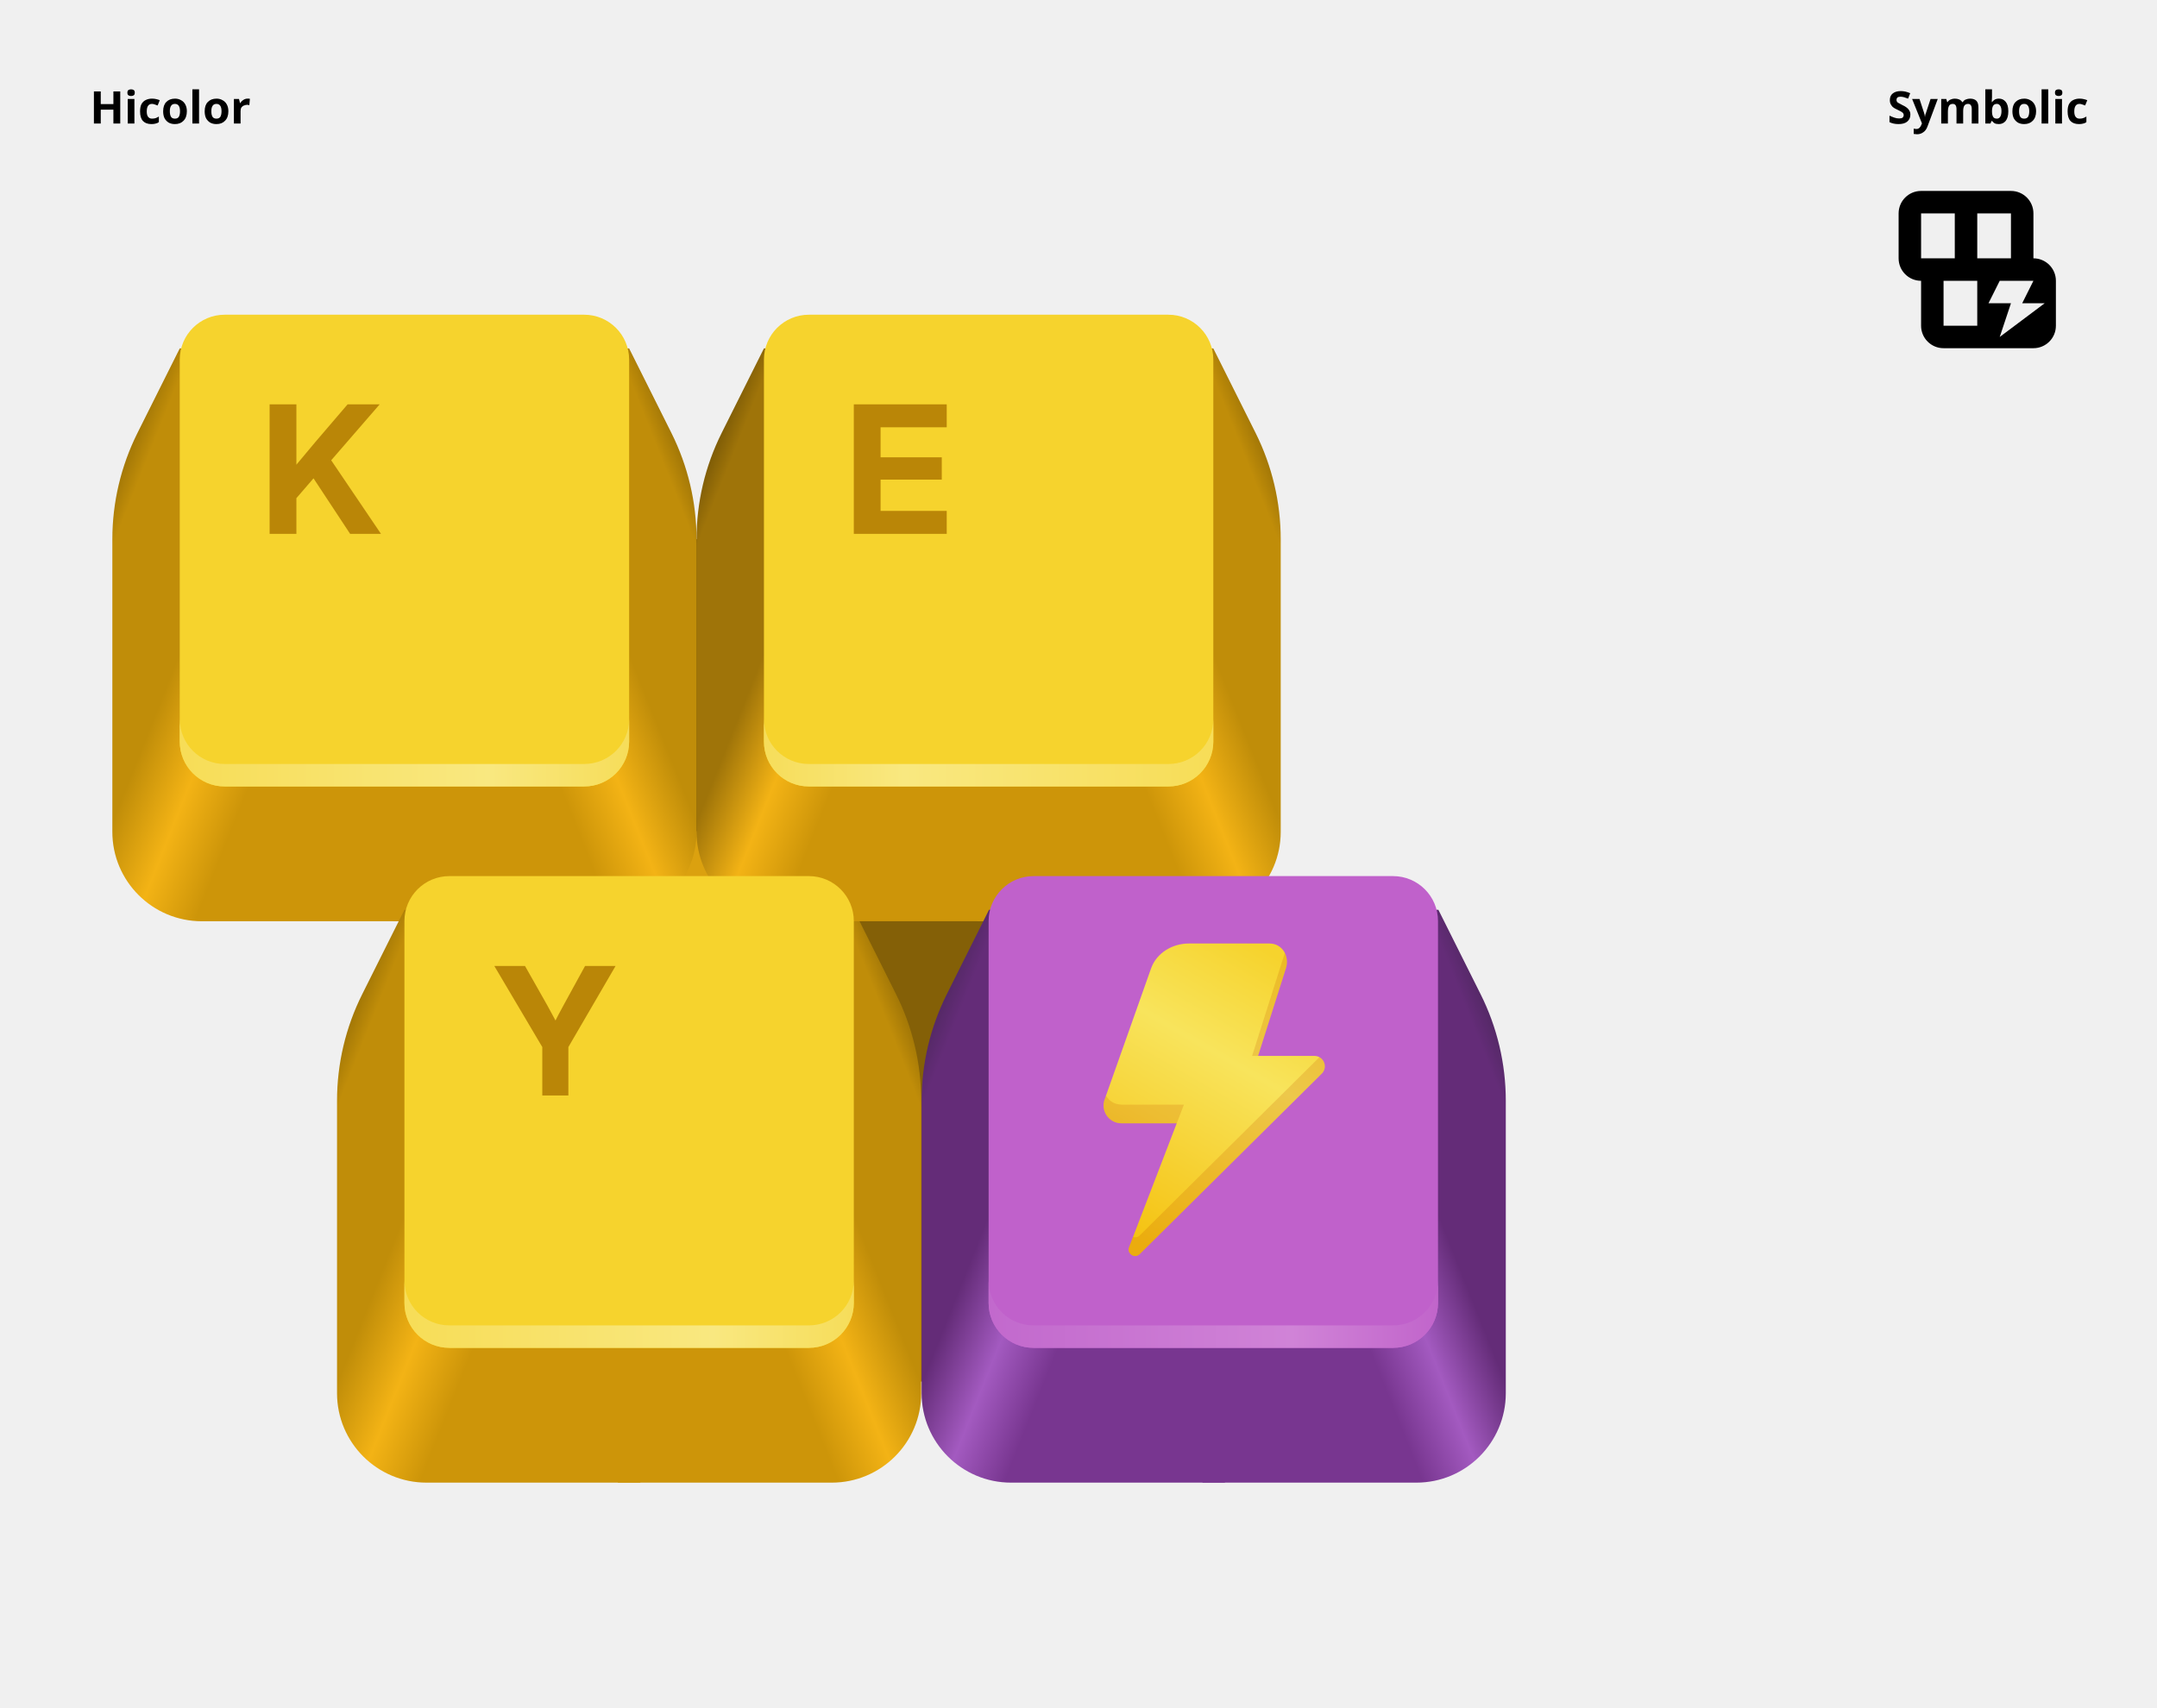
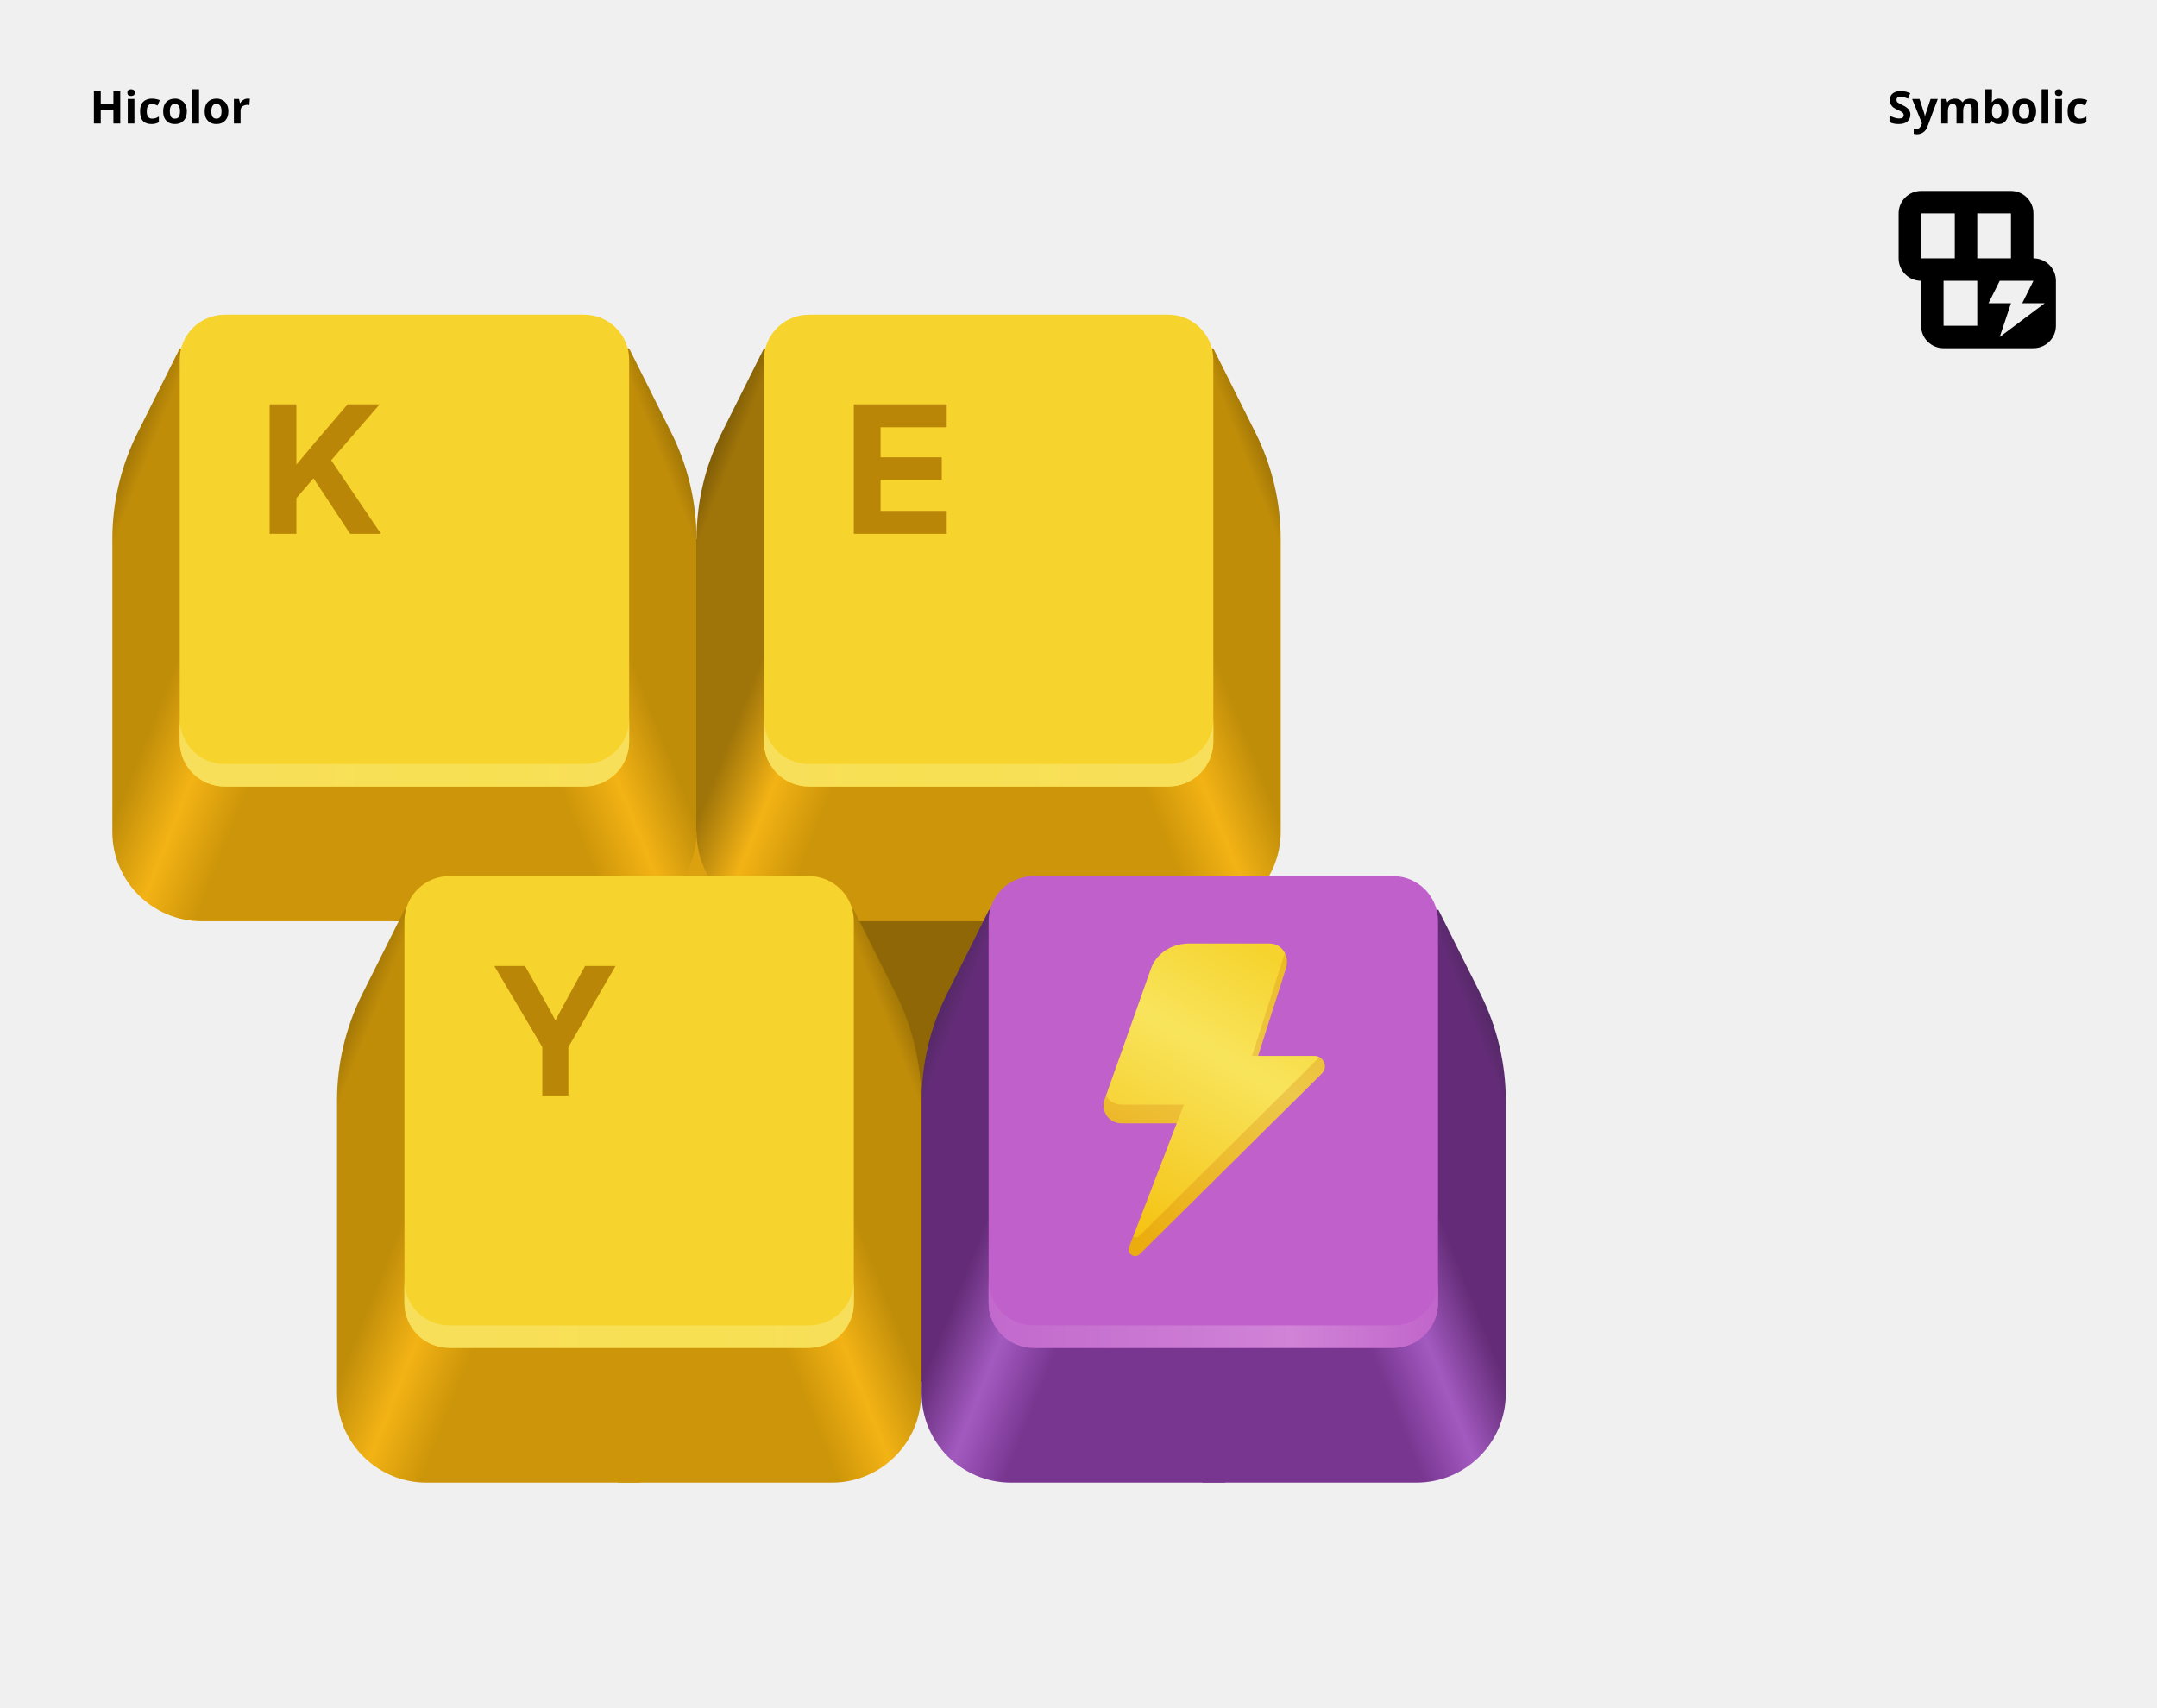
<svg xmlns="http://www.w3.org/2000/svg" xmlns:xlink="http://www.w3.org/1999/xlink" width="192" height="152" id="svg11300" version="1.0" style="display:inline;enable-background:new" viewBox="0 0 192 152" xml:space="preserve">
  <defs id="defs3">
-     <linearGradient id="linearGradient8">
-       <stop style="stop-color:#f7dd57;stop-opacity:1;" offset="0" id="stop6" />
-       <stop style="stop-color:#f9e880;stop-opacity:1;" offset="0.687" id="stop7" />
-       <stop style="stop-color:#f6dd5a;stop-opacity:1;" offset="1" id="stop8" />
+     <linearGradient id="linearGradient18">
+       <stop style="stop-color:#f8df5b;stop-opacity:1;" offset="0" id="stop10" />
+       <stop style="stop-color:#f8e053;stop-opacity:1;" offset="0.687" id="stop17" />
+       <stop style="stop-color:#f8df5b;stop-opacity:1;" offset="1" id="stop18" />
    </linearGradient>
    <linearGradient id="linearGradient134">
      <stop style="stop-color:#c269cd;stop-opacity:1;" offset="0" id="stop134" />
      <stop style="stop-color:#d083d7;stop-opacity:1;" offset="0.674" id="stop136" />
      <stop style="stop-color:#c165cb;stop-opacity:1;" offset="1" id="stop135" />
    </linearGradient>
    <linearGradient id="linearGradient71">
      <stop style="stop-color:#783690;stop-opacity:1" offset="0" id="stop66" />
      <stop style="stop-color:#783690;stop-opacity:1" offset="0.426" id="stop67" />
      <stop style="stop-color:#a35ac0;stop-opacity:1;" offset="0.563" id="stop68" />
      <stop style="stop-color:#642c78;stop-opacity:1" offset="0.705" id="stop69" />
      <stop style="stop-color:#642c78;stop-opacity:1" offset="0.955" id="stop70" />
      <stop style="stop-color:#562968;stop-opacity:1;" offset="1" id="stop71" />
    </linearGradient>
    <linearGradient id="linearGradient47">
      <stop style="stop-color:#cd9509;stop-opacity:1;" offset="0" id="stop42" />
      <stop style="stop-color:#cd9509;stop-opacity:1;" offset="0.426" id="stop43" />
      <stop style="stop-color:#f3b315;stop-opacity:1;" offset="0.563" id="stop44" />
      <stop style="stop-color:#9f7409;stop-opacity:1;" offset="0.705" id="stop45" />
      <stop style="stop-color:#9f7409;stop-opacity:1;" offset="0.955" id="stop46" />
      <stop style="stop-color:#815e07;stop-opacity:1;" offset="1" id="stop47" />
    </linearGradient>
    <linearGradient id="linearGradient16">
      <stop style="stop-color:#cd9509;stop-opacity:1;" offset="0" id="stop11" />
      <stop style="stop-color:#cd9509;stop-opacity:1;" offset="0.426" id="stop12" />
      <stop style="stop-color:#f3b315;stop-opacity:1;" offset="0.563" id="stop13" />
      <stop style="stop-color:#c08d09;stop-opacity:1;" offset="0.705" id="stop14" />
      <stop style="stop-color:#c08d09;stop-opacity:1;" offset="0.955" id="stop15" />
      <stop style="stop-color:#a57907;stop-opacity:1;" offset="1" id="stop16" />
    </linearGradient>
    <linearGradient y2="236" x2="96" y1="236" x1="32" gradientTransform="translate(604.8168,170.5864)" gradientUnits="userSpaceOnUse" id="linearGradient1099" xlink:href="#linearGradient1036" />
    <linearGradient id="linearGradient1036">
      <stop id="stop1032" offset="0" style="stop-color:#d5d3cf;stop-opacity:1;" />
      <stop id="stop1034" offset="1" style="stop-color:#f6f5f4;stop-opacity:1" />
    </linearGradient>
    <radialGradient r="32" fy="-76" fx="-244" cy="-76" cx="-244" gradientTransform="matrix(0.8833333,0,0,0.8833333,-460.3502,463.1197)" gradientUnits="userSpaceOnUse" id="radialGradient1103" xlink:href="#linearGradient1069" />
    <linearGradient id="linearGradient1069">
      <stop id="stop1065" offset="0" style="stop-color:#d5d3cf;stop-opacity:1" />
      <stop id="stop1067-1" offset="1" style="stop-color:#949390;stop-opacity:1" />
    </linearGradient>
    <linearGradient gradientUnits="userSpaceOnUse" y2="232" x2="64" y1="262.5" x1="64" id="linearGradient1027" xlink:href="#linearGradient1025" gradientTransform="translate(-470.5864,432.8168)" />
    <linearGradient id="linearGradient1025">
      <stop id="stop1021" offset="0" style="stop-color:#9a9996;stop-opacity:1" />
      <stop id="stop1023" offset="1" style="stop-color:#77767b;stop-opacity:1" />
    </linearGradient>
    <clipPath clipPathUnits="userSpaceOnUse" id="clipPath1609-7">
      <path id="path1611-5" d="m 252,116 28,-28 v -8 h -36 v 36 z" style="fill:#e74747;stroke:none;stroke-width:0.25px;stroke-linecap:butt;stroke-linejoin:miter;stroke-opacity:1" />
    </clipPath>
    <linearGradient id="linearGradient1697">
      <stop id="stop1685" offset="0" style="stop-color:#deddda;stop-opacity:1" />
      <stop style="stop-color:#eeeeec;stop-opacity:1" offset="0.045" id="stop1687" />
      <stop id="stop1689" offset="0.091" style="stop-color:#deddda;stop-opacity:1" />
      <stop style="stop-color:#deddda;stop-opacity:1" offset="0.909" id="stop1691" />
      <stop id="stop1693" offset="0.955" style="stop-color:#eeeeec;stop-opacity:1" />
      <stop id="stop1695" offset="1" style="stop-color:#c0bfbc;stop-opacity:1" />
    </linearGradient>
    <clipPath clipPathUnits="userSpaceOnUse" id="clipPath1289">
      <path style="display:inline;opacity:1;vector-effect:none;fill:none;fill-opacity:1;stroke:#000000;stroke-width:4;stroke-linecap:round;stroke-linejoin:round;stroke-miterlimit:4;stroke-dasharray:none;stroke-dashoffset:0;stroke-opacity:1;marker:none;marker-start:none;marker-mid:none;marker-end:none;paint-order:normal;enable-background:new" d="m 64,-148 h 64 l 64,-64 64,64 h 192 c 17.728,0 32,14.272 32,32 v 288 c 0,17.728 -14.272,32 -32,32 H 256 l -64,-64 -64,64 H 64 C 46.272,204 32,189.728 32,172 v -288 c 0,-17.728 14.409,-34.199 32,-32 z" id="path1291" />
    </clipPath>
    <linearGradient id="paint3_linear-2-6-5" x2="1" gradientUnits="userSpaceOnUse" gradientTransform="matrix(0,6,-12,0,-64,209.9969)">
      <stop stop-color="#C01C27" id="stop91-0-7-4" />
      <stop offset="1" stop-color="#E01B24" id="stop93-2-5-7" />
    </linearGradient>
    <clipPath clipPathUnits="userSpaceOnUse" id="clipPath1609">
      <path id="path1611" d="m 252,116 28,-28 v -8 h -36 v 36 z" style="fill:#e74747;stroke:none;stroke-width:0.25px;stroke-linecap:butt;stroke-linejoin:miter;stroke-opacity:1" />
    </clipPath>
    <linearGradient id="linearGradient138">
      <stop style="stop-color:#f6d32d;stop-opacity:1;" offset="0" id="stop138" />
      <stop style="stop-color:#f8e45c;stop-opacity:1" offset="0.36" id="stop140" />
      <stop style="stop-color:#f5c211;stop-opacity:1" offset="1" id="stop139" />
    </linearGradient>
    <linearGradient id="linearGradient128">
      <stop style="stop-color:#cd9509;stop-opacity:1;" offset="0" id="stop123" />
      <stop style="stop-color:#cd9509;stop-opacity:1;" offset="0.519" id="stop124" />
      <stop style="stop-color:#f3b315;stop-opacity:1;" offset="0.629" id="stop125" />
      <stop style="stop-color:#a07407;stop-opacity:1;" offset="0.764" id="stop126" />
      <stop style="stop-color:#a07407;stop-opacity:1;" offset="0.955" id="stop127" />
      <stop style="stop-color:#8d6606;stop-opacity:1;" offset="1" id="stop128" />
    </linearGradient>
    <linearGradient id="linearGradient122">
      <stop style="stop-color:#cd9509;stop-opacity:1;" offset="0" id="stop117" />
      <stop style="stop-color:#cd9509;stop-opacity:1;" offset="0.519" id="stop118" />
      <stop style="stop-color:#f3b315;stop-opacity:1;" offset="0.629" id="stop119" />
      <stop style="stop-color:#c08d09;stop-opacity:1;" offset="0.764" id="stop120" />
      <stop style="stop-color:#c08d09;stop-opacity:1;" offset="0.955" id="stop121" />
      <stop style="stop-color:#bc8908;stop-opacity:1;" offset="1" id="stop122" />
    </linearGradient>
    <linearGradient id="linearGradient116">
      <stop style="stop-color:#783690;stop-opacity:1;" offset="0" id="stop111" />
      <stop style="stop-color:#783690;stop-opacity:1;" offset="0.519" id="stop112" />
      <stop style="stop-color:#ac68c7;stop-opacity:1;" offset="0.629" id="stop113" />
      <stop style="stop-color:#642c78;stop-opacity:1;" offset="0.764" id="stop114" />
      <stop style="stop-color:#642c78;stop-opacity:1;" offset="0.955" id="stop115" />
      <stop style="stop-color:#5d286f;stop-opacity:1;" offset="1" id="stop116" />
    </linearGradient>
    <linearGradient id="linearGradient108">
      <stop style="stop-color:#cd9509;stop-opacity:1;" offset="0" id="stop103" />
      <stop style="stop-color:#cd9509;stop-opacity:1;" offset="0.519" id="stop104" />
      <stop style="stop-color:#f3b315;stop-opacity:1;" offset="0.629" id="stop105" />
      <stop style="stop-color:#b38208;stop-opacity:1;" offset="0.764" id="stop106" />
      <stop style="stop-color:#b38208;stop-opacity:1;" offset="0.955" id="stop107" />
      <stop style="stop-color:#ad7d07;stop-opacity:1;" offset="1" id="stop108" />
    </linearGradient>
    <radialGradient r="32" fy="-76" fx="-244" cy="-76" cx="-244" gradientTransform="matrix(0.8833333,0,0,0.8833333,-460.3502,463.1197)" gradientUnits="userSpaceOnUse" id="radialGradient1103-3" xlink:href="#linearGradient1069" />
    <clipPath clipPathUnits="userSpaceOnUse" id="clipPath1609-7-4">
      <path id="path1611-5-7" d="m 252,116 28,-28 v -8 h -36 v 36 z" style="fill:#e74747;stroke:none;stroke-width:0.25px;stroke-linecap:butt;stroke-linejoin:miter;stroke-opacity:1" />
    </clipPath>
    <clipPath clipPathUnits="userSpaceOnUse" id="clipPath1289-6">
      <path style="display:inline;opacity:1;vector-effect:none;fill:none;fill-opacity:1;stroke:#000000;stroke-width:4;stroke-linecap:round;stroke-linejoin:round;stroke-miterlimit:4;stroke-dasharray:none;stroke-dashoffset:0;stroke-opacity:1;marker:none;marker-start:none;marker-mid:none;marker-end:none;paint-order:normal;enable-background:new" d="m 64,-148 h 64 l 64,-64 64,64 h 192 c 17.728,0 32,14.272 32,32 v 288 c 0,17.728 -14.272,32 -32,32 H 256 l -64,-64 -64,64 H 64 C 46.272,204 32,189.728 32,172 v -288 c 0,-17.728 14.409,-34.199 32,-32 z" id="path1291-8" />
    </clipPath>
    <linearGradient id="paint3_linear-2-6-5-8" x2="1" gradientUnits="userSpaceOnUse" gradientTransform="matrix(0,6,-12,0,-64,209.9969)">
      <stop stop-color="#C01C27" id="stop91-0-7-4-4" />
      <stop offset="1" stop-color="#E01B24" id="stop93-2-5-7-3" />
    </linearGradient>
    <clipPath clipPathUnits="userSpaceOnUse" id="clipPath1609-1">
      <path id="path1611-4" d="m 252,116 28,-28 v -8 h -36 v 36 z" style="fill:#e74747;stroke:none;stroke-width:0.25px;stroke-linecap:butt;stroke-linejoin:miter;stroke-opacity:1" />
    </clipPath>
    <linearGradient xlink:href="#linearGradient108" id="linearGradient23" gradientUnits="userSpaceOnUse" gradientTransform="translate(256.3032,-14.55844)" x1="-394.484" y1="291.078" x2="-363.052" y2="277.582" />
    <linearGradient xlink:href="#linearGradient108" id="linearGradient24" gradientUnits="userSpaceOnUse" gradientTransform="matrix(-1,0,0,1,-530.6127,-14.55844)" x1="-394.484" y1="291.078" x2="-363.052" y2="277.582" />
    <linearGradient xlink:href="#linearGradient122" id="linearGradient25" gradientUnits="userSpaceOnUse" gradientTransform="translate(238.3032,-60.55847)" x1="-394.484" y1="291.078" x2="-363.052" y2="277.582" />
    <linearGradient xlink:href="#linearGradient108" id="linearGradient26" gradientUnits="userSpaceOnUse" gradientTransform="matrix(-1,0,0,1,-548.6127,-60.55847)" x1="-394.484" y1="291.078" x2="-363.052" y2="277.582" />
    <linearGradient xlink:href="#linearGradient138" id="linearGradient27" gradientUnits="userSpaceOnUse" gradientTransform="translate(281.8857,-3.077879)" x1="-340.763" y1="247.071" x2="-354.817" y2="271.415" />
    <linearGradient xlink:href="#linearGradient116" id="linearGradient28" gradientUnits="userSpaceOnUse" gradientTransform="matrix(-1,0,0,1,-484.6127,-14.55844)" x1="-394.484" y1="291.078" x2="-363.052" y2="277.582" />
    <linearGradient xlink:href="#linearGradient116" id="linearGradient29" gradientUnits="userSpaceOnUse" gradientTransform="translate(302.3032,-14.55844)" x1="-394.484" y1="291.078" x2="-363.052" y2="277.582" />
    <linearGradient xlink:href="#linearGradient108" id="linearGradient30" gradientUnits="userSpaceOnUse" gradientTransform="translate(284.3032,-60.55847)" x1="-394.484" y1="291.078" x2="-363.052" y2="277.582" />
    <linearGradient xlink:href="#linearGradient128" id="linearGradient31" gradientUnits="userSpaceOnUse" gradientTransform="matrix(-1,0,0,1,-502.6127,-60.55847)" x1="-394.484" y1="291.078" x2="-363.052" y2="277.582" />
    <linearGradient xlink:href="#linearGradient16" id="linearGradient52" gradientUnits="userSpaceOnUse" gradientTransform="translate(424.4579,-53.05845)" x1="-394.484" y1="291.078" x2="-360.762" y2="277.624" />
    <linearGradient xlink:href="#linearGradient138" id="linearGradient3" gradientUnits="userSpaceOnUse" gradientTransform="translate(281.8857,-3.077879)" x1="-340.763" y1="247.071" x2="-354.817" y2="271.415" />
    <linearGradient xlink:href="#linearGradient16" id="linearGradient33" gradientUnits="userSpaceOnUse" gradientTransform="matrix(-1,0,0,1,-368.4579,-53.05845)" x1="-394.484" y1="291.078" x2="-360.762" y2="277.624" />
    <linearGradient xlink:href="#linearGradient47" id="linearGradient41" gradientUnits="userSpaceOnUse" gradientTransform="matrix(-1,0,0,1,-316.4579,-53.05845)" x1="-394.484" y1="291.078" x2="-360.762" y2="277.624" />
    <linearGradient xlink:href="#linearGradient16" id="linearGradient42" gradientUnits="userSpaceOnUse" gradientTransform="translate(476.4579,-53.05845)" x1="-394.484" y1="291.078" x2="-360.762" y2="277.624" />
    <linearGradient xlink:href="#linearGradient16" id="linearGradient50" gradientUnits="userSpaceOnUse" gradientTransform="matrix(-1,0,0,1,-348.4579,-3.077915)" x1="-394.484" y1="291.078" x2="-360.762" y2="277.624" />
    <linearGradient xlink:href="#linearGradient16" id="linearGradient51" gradientUnits="userSpaceOnUse" gradientTransform="translate(444.4579,-3.077915)" x1="-394.484" y1="291.078" x2="-360.762" y2="277.624" />
    <linearGradient xlink:href="#linearGradient71" id="linearGradient53" gradientUnits="userSpaceOnUse" gradientTransform="matrix(-1,0,0,1,-296.4228,-3.077915)" x1="-394.484" y1="291.078" x2="-360.762" y2="277.624" />
    <linearGradient xlink:href="#linearGradient71" id="linearGradient54" gradientUnits="userSpaceOnUse" gradientTransform="translate(496.4931,-3.077915)" x1="-394.484" y1="291.078" x2="-360.762" y2="277.624" />
    <radialGradient r="32" fy="-76" fx="-244" cy="-76" cx="-244" gradientTransform="matrix(0.8833333,0,0,0.8833333,-460.3502,463.1197)" gradientUnits="userSpaceOnUse" id="radialGradient1103-9" xlink:href="#linearGradient1069" />
    <clipPath clipPathUnits="userSpaceOnUse" id="clipPath1609-7-5">
      <path id="path1611-5-9" d="m 252,116 28,-28 v -8 h -36 v 36 z" style="fill:#e74747;stroke:none;stroke-width:0.25px;stroke-linecap:butt;stroke-linejoin:miter;stroke-opacity:1" />
    </clipPath>
    <clipPath clipPathUnits="userSpaceOnUse" id="clipPath1289-61">
      <path style="display:inline;opacity:1;vector-effect:none;fill:none;fill-opacity:1;stroke:#000000;stroke-width:4;stroke-linecap:round;stroke-linejoin:round;stroke-miterlimit:4;stroke-dasharray:none;stroke-dashoffset:0;stroke-opacity:1;marker:none;marker-start:none;marker-mid:none;marker-end:none;paint-order:normal;enable-background:new" d="m 64,-148 h 64 l 64,-64 64,64 h 192 c 17.728,0 32,14.272 32,32 v 288 c 0,17.728 -14.272,32 -32,32 H 256 l -64,-64 -64,64 H 64 C 46.272,204 32,189.728 32,172 v -288 c 0,-17.728 14.409,-34.199 32,-32 z" id="path1291-2" />
    </clipPath>
    <linearGradient id="paint3_linear-2-6-5-9" x2="1" gradientUnits="userSpaceOnUse" gradientTransform="matrix(0,6,-12,0,-64,209.9969)">
      <stop stop-color="#C01C27" id="stop91-0-7-4-3" />
      <stop offset="1" stop-color="#E01B24" id="stop93-2-5-7-1" />
    </linearGradient>
    <clipPath clipPathUnits="userSpaceOnUse" id="clipPath1609-9">
      <path id="path1611-47" d="m 252,116 28,-28 v -8 h -36 v 36 z" style="fill:#e74747;stroke:none;stroke-width:0.25px;stroke-linecap:butt;stroke-linejoin:miter;stroke-opacity:1" />
    </clipPath>
    <radialGradient r="32" fy="-76" fx="-244" cy="-76" cx="-244" gradientTransform="matrix(0.8833333,0,0,0.8833333,-460.3502,463.1197)" gradientUnits="userSpaceOnUse" id="radialGradient1103-3-2" xlink:href="#linearGradient1069" />
    <clipPath clipPathUnits="userSpaceOnUse" id="clipPath1609-7-4-6">
      <path id="path1611-5-7-8" d="m 252,116 28,-28 v -8 h -36 v 36 z" style="fill:#e74747;stroke:none;stroke-width:0.25px;stroke-linecap:butt;stroke-linejoin:miter;stroke-opacity:1" />
    </clipPath>
    <clipPath clipPathUnits="userSpaceOnUse" id="clipPath1289-6-9">
      <path style="display:inline;opacity:1;vector-effect:none;fill:none;fill-opacity:1;stroke:#000000;stroke-width:4;stroke-linecap:round;stroke-linejoin:round;stroke-miterlimit:4;stroke-dasharray:none;stroke-dashoffset:0;stroke-opacity:1;marker:none;marker-start:none;marker-mid:none;marker-end:none;paint-order:normal;enable-background:new" d="m 64,-148 h 64 l 64,-64 64,64 h 192 c 17.728,0 32,14.272 32,32 v 288 c 0,17.728 -14.272,32 -32,32 H 256 l -64,-64 -64,64 H 64 C 46.272,204 32,189.728 32,172 v -288 c 0,-17.728 14.409,-34.199 32,-32 z" id="path1291-8-2" />
    </clipPath>
    <linearGradient id="paint3_linear-2-6-5-8-6" x2="1" gradientUnits="userSpaceOnUse" gradientTransform="matrix(0,6,-12,0,-64,209.9969)">
      <stop stop-color="#C01C27" id="stop91-0-7-4-4-6" />
      <stop offset="1" stop-color="#E01B24" id="stop93-2-5-7-3-4" />
    </linearGradient>
    <clipPath clipPathUnits="userSpaceOnUse" id="clipPath1609-1-9">
      <path id="path1611-4-5" d="m 252,116 28,-28 v -8 h -36 v 36 z" style="fill:#e74747;stroke:none;stroke-width:0.25px;stroke-linecap:butt;stroke-linejoin:miter;stroke-opacity:1" />
    </clipPath>
-     <linearGradient xlink:href="#linearGradient8" id="linearGradient110" x1="8" y1="223.019" x2="48" y2="223.019" gradientUnits="userSpaceOnUse" />
-     <linearGradient xlink:href="#linearGradient8" id="linearGradient131" x1="60" y1="223.019" x2="100" y2="223.019" gradientUnits="userSpaceOnUse" gradientTransform="matrix(-1,0,0,1,160,0)" />
-     <linearGradient xlink:href="#linearGradient8" id="linearGradient133" x1="28" y1="273" x2="68" y2="273" gradientUnits="userSpaceOnUse" />
+     <linearGradient xlink:href="#linearGradient18" id="linearGradient110" x1="8" y1="223.019" x2="48" y2="223.019" gradientUnits="userSpaceOnUse" />
+     <linearGradient xlink:href="#linearGradient18" id="linearGradient131" x1="60" y1="223.019" x2="100" y2="223.019" gradientUnits="userSpaceOnUse" gradientTransform="matrix(-1,0,0,1,160,0)" />
+     <linearGradient xlink:href="#linearGradient18" id="linearGradient133" x1="28" y1="273" x2="68" y2="273" gradientUnits="userSpaceOnUse" />
    <linearGradient xlink:href="#linearGradient134" id="linearGradient135" x1="80" y1="273" x2="120" y2="273" gradientUnits="userSpaceOnUse" />
  </defs>
  <g id="layer1" style="display:inline" transform="translate(8,-156)">
    <g id="layer4" style="display:inline">
      <rect y="172" x="9.2651362e-08" height="128" width="128" id="hicolor" style="display:inline;overflow:visible;visibility:visible;fill:#f0f0f0;fill-opacity:0;fill-rule:nonzero;stroke:none;stroke-width:0.5;marker:none;enable-background:accumulate" />
      <rect style="display:inline;overflow:visible;visibility:visible;fill:#f0f0f0;fill-opacity:0;fill-rule:nonzero;stroke:none;stroke-width:0.5;marker:none;enable-background:accumulate" id="symbolic" width="16" height="16" x="160" y="172" />
    </g>
    <g id="layer2" style="display:inline">
      <g style="display:inline;fill:#000000;enable-background:new" transform="matrix(7.991171,0,0,8.003641,-167.7909,-4846.078)" id="g12027" />
      <rect style="display:inline;overflow:visible;visibility:visible;fill:#f0f0f0;fill-opacity:1;fill-rule:nonzero;stroke:none;stroke-width:0.5;marker:none;enable-background:accumulate" id="128" width="128" height="128" x="9.2651362e-08" y="172" />
      <g id="g883" style="fill:none;fill-opacity:0.251;stroke:#a579b3;stroke-opacity:1" transform="translate(-24,24)" />
      <g id="g900" style="fill:none;fill-opacity:0.251;stroke:#a579b3;stroke-opacity:1" transform="translate(-24,24)" />
      <rect y="172" x="160" height="16" width="16" id="16" style="display:inline;overflow:visible;visibility:visible;fill:#f0f0f0;fill-opacity:1;fill-rule:nonzero;stroke:none;stroke-width:0.5;marker:none;enable-background:accumulate" />
      <text xml:space="preserve" style="font-style:normal;font-variant:normal;font-weight:bold;font-stretch:normal;font-size:4px;line-height:125%;font-family:Cantarell;-inkscape-font-specification:'Cantarell, Bold';text-align:start;writing-mode:lr-tb;text-anchor:start;display:inline;fill:#000000;fill-opacity:1;stroke:none;stroke-width:0.333;enable-background:new" x="0" y="167" id="text863">
        <tspan style="font-size:4px;stroke-width:0.333" id="tspan861" x="0" y="167">Hicolor</tspan>
      </text>
      <text id="text867" y="167" x="160" style="font-style:normal;font-variant:normal;font-weight:bold;font-stretch:normal;font-size:4px;line-height:125%;font-family:Cantarell;-inkscape-font-specification:'Cantarell, Bold';text-align:start;writing-mode:lr-tb;text-anchor:start;display:inline;fill:#000000;fill-opacity:1;stroke:none;stroke-width:0.333;enable-background:new" xml:space="preserve">
        <tspan y="167" x="160" id="tspan865" style="font-size:4px;stroke-width:0.333">Symbolic</tspan>
      </text>
    </g>
    <g id="layer9" style="display:inline">
      <g style="display:inline;enable-background:new" id="g79" transform="translate(-62.91455,436.9156)">
        <g id="layer1-7" style="display:inline" transform="translate(8,-156)">
          <g id="layer4-7" style="display:inline" />
          <g id="layer2-5" style="display:inline">
            <g style="display:inline;fill:#000000;enable-background:new" transform="matrix(7.991171,0,0,8.003641,-167.7909,-4846.078)" id="g12027-9" />
            <g id="g883-7" style="fill:none;fill-opacity:0.251;stroke:#a579b3;stroke-opacity:1" transform="translate(-24,24)" />
            <g id="g900-6" style="fill:none;fill-opacity:0.251;stroke:#a579b3;stroke-opacity:1" transform="translate(-24,24)" />
            <path id="rect51" style="color:#000000;display:inline;fill:#000000;-inkscape-stroke:none;enable-background:new" d="m 217.915,-107.916 c -1.105,0 -2,0.895 -2,2 v 4 c 0,1.105 0.895,2 2,2 v 4 c 0,1.105 0.895,2 2,2 h 3 1 4 c 1.105,0 2,-0.895 2,-2 v -4 c 0,-1.105 -0.895,-2 -2,-2 v -4 c 0,-1.105 -0.895,-2 -2,-2 h -3 -2 z m 0,2 h 3 v 4 h -3 z m 5,0 h 3 v 4 h -2 -1 z m -3,6 h 1 2 v 4 h -3 z m 5,0 h 3 l -1,2 h 2 l -4,3 1,-3 h -2 z" />
          </g>
          <g id="layer9-3" style="display:inline" />
        </g>
      </g>
    </g>
    <g id="g56">
      <rect style="fill:#9a9996;stroke-width:2" id="rect72" width="20" height="22" x="-480.984" y="216.958" />
      <rect ry="8" rx="8" y="198.958" x="-514.984" height="76" width="112" id="rect49" style="display:inline;vector-effect:none;fill:#c64600;fill-opacity:1;stroke:none;stroke-width:0.25;stroke-linecap:butt;stroke-linejoin:miter;stroke-miterlimit:4;stroke-dasharray:none;stroke-dashoffset:0;stroke-opacity:1;marker:none;marker-start:none;marker-mid:none;marker-end:none;paint-order:normal;enable-background:new" />
      <rect style="display:inline;vector-effect:none;fill:#ff7800;fill-opacity:1;stroke:none;stroke-width:0.25;stroke-linecap:butt;stroke-linejoin:miter;stroke-miterlimit:4;stroke-dasharray:none;stroke-dashoffset:0;stroke-opacity:1;marker:none;marker-start:none;marker-mid:none;marker-end:none;paint-order:normal;enable-background:new" id="rect50" width="112" height="82" x="-514.984" y="186.957" rx="8" ry="8" />
      <rect style="fill:#c64600;fill-opacity:0.712;stroke-width:2" id="rect71" width="20" height="22" x="472.984" y="-212.958" transform="scale(-1)" ry="4" rx="4" />
      <rect style="fill:#c64600;fill-opacity:0.712;stroke-width:2" id="rect76" width="20" height="22" x="-426.984" y="242.958" ry="4" rx="4" />
      <rect style="fill:#c64600;fill-opacity:0.712;stroke-width:2" id="rect77" width="20" height="22" x="-510.984" y="242.958" ry="4" rx="4" />
      <rect style="fill:#c64600;fill-opacity:0.712;stroke-width:2" id="rect78" width="56" height="22" x="-486.984" y="242.958" ry="4" rx="4" />
      <rect style="fill:#c64600;fill-opacity:0.712;stroke-width:2" id="rect81" width="14" height="22" x="-510.984" y="190.958" ry="4" rx="4" />
      <rect style="fill:#c64600;fill-opacity:0.712;stroke-width:2" id="rect83" width="20" height="22" x="448.984" y="-212.958" transform="scale(-1)" ry="4" rx="4" />
      <rect style="fill:#9a9996;stroke-width:2" id="rect84" width="20" height="22" x="424.984" y="-212.958" transform="scale(-1)" ry="4" rx="4" />
      <rect style="fill:#c64600;fill-opacity:0.712;stroke-width:2" id="rect85" width="14" height="22" x="-420.984" y="190.958" ry="4" rx="4" />
      <rect style="fill:#c64600;fill-opacity:0.712;stroke-width:2" id="rect86" width="20" height="22" x="484.984" y="-238.958" transform="scale(-1)" ry="4" rx="4" />
      <rect style="fill:#c64600;fill-opacity:0.712;stroke-width:2" id="rect87" width="20" height="22" x="460.984" y="-238.958" transform="scale(-1)" ry="4" rx="4" />
      <rect style="fill:#9a9996;stroke-width:2" id="rect89" width="20" height="22" x="436.984" y="-238.958" transform="scale(-1)" ry="4" rx="4" />
      <rect style="fill:#c64600;fill-opacity:0.712;stroke-width:2" id="rect90" width="20" height="22" x="412.984" y="-238.958" transform="scale(-1)" ry="4" rx="4" />
      <path id="rect91" style="fill:#f8e45c;stroke-width:2" d="m -448.491,184.976 c -6.561,17.497 -13.123,34.994 -19.684,52.491 -1.551,4.137 0.773,7.491 5.191,7.491 h 8.5 c -3.373,8.995 -6.746,17.99 -10.119,26.985 -3.524,9.397 -0.628,11.262 6.469,4.165 l 45.494,-45.494 a 3.314,3.314 0 0 0 -2.343,-5.657 h -8.5 c 4.564,-12.17 9.127,-24.34 13.691,-36.509 1.551,-4.137 -0.773,-7.491 -5.191,-7.491 h -27.708 c -2.37,0 -4.967,1.799 -5.799,4.019 z" />
      <path id="path2" style="fill:#000000;fill-opacity:0.236;stroke-width:2" d="m -409.671,184.069 c -0.041,0.126 -0.073,0.251 -0.121,0.379 l -15.191,40.51 h 1.5 l 13.691,-36.51 c 0.614,-1.637 0.611,-3.146 0.121,-4.379 z m -2.701,42.182 c -0.081,0.127 -0.17,0.248 -0.268,0.363 l -45.494,45.494 c -4.065,4.065 -6.743,5.176 -7.635,3.629 -1.343,5.942 1.637,6.369 7.635,0.371 l 45.494,-45.494 c 1.172,-1.181 1.286,-3.048 0.268,-4.363 z m -55.924,11.596 c -1.273,3.96 1.031,7.111 5.312,7.111 h 8.5 l 1.5,-4 h -10 c -2.67,0 -4.565,-1.23 -5.312,-3.111 z" />
    </g>
    <g id="g57">
      <g id="g39" transform="translate(88.27964,-18.12039)">
        <path id="path32" style="fill:#e66100;fill-opacity:1;stroke-width:2" d="m -433.434,198.64 -4.257,11.353 a 27.371,27.371 0 0 0 -1.743,9.61 v 19.047 c 0,1.644 0.492,3.167 1.336,4.436 l 4.664,-12.436 h 2 z" />
        <path id="path33" style="fill:#e66100;fill-opacity:1;stroke-width:2" d="m -397.435,198.64 4.257,11.353 a 27.371,27.371 0 0 1 1.743,9.61 v 19.047 c 0,1.644 -0.492,3.167 -1.336,4.436 l -4.664,-12.436 h -2 z" />
        <path id="path34" style="fill:#c64600;fill-opacity:1;stroke-width:2" d="m -398.948,226.614 -32.986,0.035 -6.164,16.436 c 1.431,2.151 3.876,3.564 6.664,3.564 h 32 c 2.788,0 5.231,-1.414 6.662,-3.564 z" />
        <path id="path35" style="fill:#ff7800;stroke-width:2" d="m -429.531,195.524 a 64.699,64.699 0 0 0 28.072,0.013 l 0.119,-0.026 a 3.214,3.214 0 0 1 3.906,3.139 v 27.878 a 5.138,5.138 0 0 1 -4.024,5.016 64.428,64.428 0 0 1 -27.953,0 l -0.119,-0.026 a 4.986,4.986 0 0 1 -3.905,-4.868 v -28 a 3.203,3.203 0 0 1 3.903,-3.126 z" />
        <path id="path36" style="fill:#d15700;fill-opacity:1;stroke-width:2" d="m -385.434,198.64 -4.257,11.353 a 27.371,27.371 0 0 0 -1.743,9.61 v 19.047 c 0,1.644 0.492,3.167 1.336,4.436 l 4.664,-12.436 h 2 z" />
        <path id="path37" style="fill:#e66100;fill-opacity:1;stroke-width:2" d="m -349.435,198.64 4.257,11.353 a 27.371,27.371 0 0 1 1.743,9.61 v 19.047 c 0,1.644 -0.492,3.167 -1.336,4.436 l -4.664,-12.436 h -2 z" />
        <path id="path38" style="fill:#c64600;fill-opacity:1;stroke-width:2" d="m -350.948,226.614 -32.986,0.035 -6.164,16.436 c 1.431,2.151 3.876,3.564 6.664,3.564 h 32 c 2.788,0 5.231,-1.414 6.662,-3.564 z" />
        <path id="path39" style="fill:#ff7800;stroke-width:2" d="m -381.531,195.524 a 64.699,64.699 0 0 0 28.072,0.013 l 0.119,-0.026 a 3.214,3.214 0 0 1 3.906,3.139 v 27.878 a 5.138,5.138 0 0 1 -4.024,5.016 64.428,64.428 0 0 1 -27.953,0 l -0.119,-0.026 a 4.986,4.986 0 0 1 -3.905,-4.868 v -28 a 3.203,3.203 0 0 1 3.903,-3.126 z" />
      </g>
      <path id="path11" style="fill:#e66100;fill-opacity:1;stroke-width:2" d="m -335.162,230.519 -4.257,11.353 a 27.371,27.371 0 0 0 -1.743,9.61 v 19.047 c 0,1.644 0.492,3.167 1.336,4.436 l 4.664,-12.436 h 2 z" />
      <path id="path12" style="fill:#e66100;fill-opacity:1;stroke-width:2" d="m -299.162,230.519 4.257,11.353 a 27.371,27.371 0 0 1 1.743,9.61 v 19.047 c 0,1.644 -0.492,3.167 -1.336,4.436 l -4.664,-12.436 h -2 z" />
      <path id="path8" style="fill:#c64600;fill-opacity:1;stroke-width:2" d="m -300.675,258.494 -32.986,0.035 -6.164,16.436 c 1.431,2.151 3.876,3.564 6.664,3.564 h 32 c 2.788,0 5.231,-1.414 6.662,-3.564 z" />
      <path id="rect3" style="fill:#ff7800;stroke-width:2" d="m -331.258,227.403 a 64.699,64.699 0 0 0 28.072,0.013 l 0.119,-0.026 a 3.214,3.214 0 0 1 3.906,3.139 v 27.878 a 5.138,5.138 0 0 1 -4.024,5.016 64.428,64.428 0 0 1 -27.953,0 l -0.119,-0.026 a 4.986,4.986 0 0 1 -3.905,-4.868 v -28 a 3.203,3.203 0 0 1 3.903,-3.126 z" />
      <path id="path28" style="fill:#d15700;fill-opacity:1;stroke-width:2" d="m -287.162,230.519 -4.257,11.353 a 27.371,27.371 0 0 0 -1.743,9.61 v 19.047 c 0,1.644 0.492,3.167 1.336,4.436 l 4.664,-12.436 h 2 z" />
      <path id="path29" style="fill:#e66100;fill-opacity:1;stroke-width:2" d="m -251.162,230.519 4.257,11.353 a 27.371,27.371 0 0 1 1.743,9.61 v 19.047 c 0,1.644 -0.492,3.167 -1.336,4.436 l -4.664,-12.436 h -2 z" />
      <path id="path30" style="fill:#c64600;fill-opacity:1;stroke-width:2" d="m -252.675,258.494 -32.986,0.035 -6.164,16.436 c 1.431,2.151 3.876,3.564 6.664,3.564 h 32 c 2.788,0 5.231,-1.414 6.662,-3.564 z" />
      <path id="path31" style="fill:#ff7800;stroke-width:2" d="m -283.258,227.403 a 64.699,64.699 0 0 0 28.072,0.013 l 0.119,-0.026 a 3.214,3.214 0 0 1 3.906,3.139 v 27.878 a 5.138,5.138 0 0 1 -4.024,5.016 64.428,64.428 0 0 1 -27.953,0 l -0.119,-0.026 a 4.986,4.986 0 0 1 -3.905,-4.868 v -28 a 3.203,3.203 0 0 1 3.903,-3.126 z" />
    </g>
    <g id="g58">
      <rect style="fill:#846007;fill-opacity:1;stroke:#1c71d8;stroke-width:2;stroke-opacity:1" id="rect2" width="34" height="60" x="-138.155" y="204.519" />
      <rect style="fill:#dfa410;fill-opacity:1;stroke-width:2" id="rect4" width="4" height="6" x="-134.155" y="222.519" />
      <path id="path4-1" style="fill:url(#linearGradient31);stroke-width:2" d="m -108.536,184.519 v 46 h -15.654 c -4.398,0 -7.965,-3.566 -7.965,-7.965 v -21.035 c 0,-3.288 0.766,-6.532 2.236,-9.473 l 3.764,-7.527 z" />
      <path id="path5" style="fill:url(#linearGradient30);stroke-width:2" d="m -109.773,184.519 v 46 h 15.654 c 4.398,0 7.965,-3.566 7.965,-7.965 v -21.035 c 0,-3.288 -0.766,-6.532 -2.236,-9.473 l -3.764,-7.527 z" />
      <rect style="fill:#f6d32d;fill-opacity:1;stroke-width:2" id="rect5" width="34" height="38" x="-126.155" y="180.519" ry="4" rx="4" />
      <path id="path6" style="fill:#ffffff;fill-opacity:0.272;stroke-width:2" d="m -126.155,212.519 v 2 c 0,2.216 1.784,4 4,4 h 26 c 2.216,0 4,-1.784 4,-4 v -2 c 0,2.216 -1.784,4 -4,4 h -26 c -2.216,0 -4,-1.784 -4,-4 z" />
      <path id="path7" style="fill:url(#linearGradient29);fill-opacity:1;stroke-width:2" d="m -91.773,230.519 v 46 h 15.654 c 4.398,0 7.965,-3.566 7.965,-7.965 v -21.035 c 0,-3.288 -0.766,-6.532 -2.236,-9.473 l -3.764,-7.527 z" />
      <path id="path9" style="fill:url(#linearGradient28);fill-opacity:1;stroke-width:2" d="m -90.536,230.519 v 46 h -15.654 c -4.398,0 -7.965,-3.566 -7.965,-7.965 v -21.035 c 0,-3.288 0.766,-6.532 2.236,-9.473 l 3.764,-7.527 z" />
      <rect style="fill:#c061cb;fill-opacity:1;stroke-width:2" id="rect9" width="34" height="38" x="-108.155" y="226.519" ry="4" rx="4" />
      <path id="path10" style="fill:#ffffff;fill-opacity:0.272;stroke-width:2" d="m -108.155,258.519 v 2 c 0,2.216 1.784,4 4,4 h 26 c 2.216,0 4,-1.784 4,-4 v -2 c 0,2.216 -1.784,4 -4,4 h -26 c -2.216,0 -4,-1.784 -4,-4 z" />
      <g id="g1" transform="translate(-24.15478,-11.48056)">
        <path id="path13" style="fill:url(#linearGradient3);fill-opacity:1;stroke:none;stroke-width:2" d="m -71.521,244.205 -4.102,11.58 c -0.449,1.048 0.32,2.214 1.46,2.214 h 4.925 l -4.23,11 c -0.254,0.571 0.452,1.084 0.917,0.666 l 16.189,-16.054 c 0.63,-0.567 0.229,-1.611 -0.618,-1.611 h -5.019 l 2.479,-7.794 c 0.346,-1.087 -0.32,-2.214 -1.46,-2.214 h -7.182 c -1.461,0 -2.87,0.837 -3.358,2.214 z" />
        <path id="path14" style="fill:#bd5000;fill-opacity:0.19;stroke:none;stroke-width:2" d="M -59.615,242.832 -62.529,252 h 0.529 l 2.479,-7.795 c 0.154,-0.484 0.106,-0.976 -0.094,-1.373 z m 3.082,9.281 L -72.551,268 c -0.18,0.162 -0.396,0.181 -0.578,0.115 L -73.469,269 c -0.254,0.571 0.453,1.084 0.918,0.666 l 16.188,-16.055 c 0.504,-0.454 0.348,-1.213 -0.17,-1.498 z m -19.004,3.428 -0.086,0.244 c -0.449,1.048 0.319,2.215 1.459,2.215 h 4.926 l 0.641,-1.666 h -5.566 c -0.605,0 -1.104,-0.328 -1.373,-0.793 z" />
      </g>
      <path id="path15" style="fill:url(#linearGradient26);stroke-width:2" d="m -154.536,184.519 v 46 h -15.654 c -4.398,0 -7.965,-3.566 -7.965,-7.965 v -21.035 c 0,-3.288 0.766,-6.532 2.236,-9.473 l 3.764,-7.527 z" />
      <path id="path16" style="fill:url(#linearGradient25);stroke-width:2" d="m -155.774,184.519 v 46 h 15.654 c 4.398,0 7.965,-3.566 7.965,-7.965 v -21.035 c 0,-3.288 -0.766,-6.532 -2.236,-9.473 l -3.764,-7.527 z" />
      <rect style="fill:#f6d32d;fill-opacity:1;stroke-width:2" id="rect16" width="34" height="38" x="-172.155" y="180.519" ry="4" rx="4" />
      <path id="path17" style="fill:#ffffff;fill-opacity:0.272;stroke-width:2" d="m -172.155,212.519 v 2 c 0,2.216 1.784,4 4,4 h 26 c 2.216,0 4,-1.784 4,-4 v -2 c 0,2.216 -1.784,4 -4,4 h -26 c -2.216,0 -4,-1.784 -4,-4 z" />
      <path d="m -164.437,195.642 v -2.948 q 0.395,-0.48 0.789,-0.952 0.395,-0.472 0.789,-0.944 0.402,-0.472 0.797,-0.952 l 2.847,-3.327 h 2.855 l -4.867,5.617 h -0.186 z m -1.718,2.406 v -11.529 h 2.383 v 3.188 2.917 1.13 4.294 z m 7.165,0 -3.443,-5.223 1.431,-1.811 4.758,7.033 z" id="path18" style="font-weight:bold;font-size:15.846px;line-height:1.15;font-family:'Inter Variable';-inkscape-font-specification:'Inter Variable Bold';letter-spacing:0px;fill:#ba8607;stroke-width:2" aria-label="K" />
      <path id="path19" style="fill:url(#linearGradient24);stroke-width:2" d="m -136.536,230.519 v 46 h -15.654 c -4.398,0 -7.965,-3.566 -7.965,-7.965 v -21.035 c 0,-3.288 0.766,-6.532 2.236,-9.473 l 3.764,-7.527 z" />
      <path id="path20" style="fill:url(#linearGradient23);stroke-width:2" d="m -137.774,230.519 v 46 h 15.654 c 4.398,0 7.965,-3.566 7.965,-7.965 v -21.035 c 0,-3.288 -0.766,-6.532 -2.236,-9.473 l -3.764,-7.527 z" />
      <rect style="fill:#f6d32d;fill-opacity:1;stroke-width:2" id="rect20" width="34" height="38" x="-154.155" y="226.519" ry="4" rx="4" />
      <path id="path21" style="fill:#ffffff;fill-opacity:0.272;stroke-width:2" d="m -154.155,258.519 v 2 c 0,2.216 1.784,4 4,4 h 26 c 2.216,0 4,-1.784 4,-4 v -2 c 0,2.216 -1.784,4 -4,4 h -26 c -2.216,0 -4,-1.784 -4,-4 z" />
      <path d="m -120.155,198.048 v -11.529 h 8.271 v 2.043 h -5.888 v 2.669 h 5.447 v 1.988 h -5.447 v 2.785 h 5.888 v 2.043 z" id="path22" style="font-weight:bold;font-size:15.846px;line-height:1.15;font-family:'Inter Variable';-inkscape-font-specification:'Inter Variable Bold';letter-spacing:0px;fill:#ba8607;stroke-width:2" aria-label="E" />
      <path d="m -143.967,244.048 v -4.31 l -4.271,-7.219 h 2.731 l 1.958,3.459 q 0.271,0.48 0.518,0.952 0.255,0.472 0.503,0.944 h -0.518 q 0.24,-0.472 0.48,-0.944 0.248,-0.472 0.511,-0.952 l 1.896,-3.459 h 2.716 l -4.201,7.219 v 4.31 z" id="path23" style="font-weight:bold;font-size:15.846px;line-height:1.15;font-family:'Inter Variable';-inkscape-font-specification:'Inter Variable Bold';letter-spacing:0px;fill:#ba8607;stroke-width:2" aria-label="Y" />
    </g>
    <g id="g59">
-       <rect style="fill:#846007;fill-opacity:1;stroke:#1c71d8;stroke-width:0" id="rect6" width="30" height="75" x="52" y="204" />
+       <rect style="fill:#8f6707;fill-opacity:1;stroke:#1c71d8;stroke-width:0" id="rect6" width="30" height="75" x="52" y="204" />
      <rect style="fill:#dba10f;fill-opacity:1;stroke:#1c71d8;stroke-width:0;stroke-opacity:1" id="rect7" width="4" height="6" x="52" y="230" />
      <path id="path45" style="fill:url(#linearGradient52);stroke-width:2" d="m 27,187.019 v 51 h 19.035 c 4.398,0 7.965,-3.566 7.965,-7.965 v -26.035 c 0,-3.288 -0.766,-6.532 -2.236,-9.473 L 48,187.019 Z" />
      <path id="path40" style="fill:url(#linearGradient42);stroke-width:2" d="m 79,187.019 v 51 h 19.035 c 4.398,0 7.965,-3.566 7.965,-7.965 v -26.035 c 0,-3.288 -0.766,-6.532 -2.236,-9.473 L 100,187.019 Z" />
      <path id="path27" style="fill:url(#linearGradient33);stroke-width:2" d="m 29,187.019 v 51 H 9.965 C 5.566,238.019 2,234.453 2,230.055 v -26.035 c 0,-3.288 0.766,-6.532 2.236,-9.473 L 8,187.019 Z" />
+       <path id="path41" style="fill:url(#linearGradient41);stroke-width:2" d="m 81,187.019 v 51 H 61.965 C 57.566,238.019 54,234.453 54,230.055 v -26.035 c 0,-3.288 0.766,-6.532 2.236,-9.473 L 60,187.019 Z" />
      <path id="path48" style="fill:url(#linearGradient51);stroke-width:2" d="M 47,237 V 288 H 66.035 C 70.434,288 74,284.434 74,280.035 v -26.035 c 0,-3.288 -0.766,-6.532 -2.236,-9.473 L 68,237 Z" />
      <path id="path51" style="fill:url(#linearGradient54);stroke-width:2" d="M 99.035,237 V 288 h 19.035 c 4.398,0 7.965,-3.566 7.965,-7.965 v -26.035 c 0,-3.288 -0.766,-6.532 -2.236,-9.473 l -3.764,-7.527 z" />
-       <path id="path41" style="fill:url(#linearGradient41);stroke-width:2" d="m 81,187.019 v 51 H 61.965 C 57.566,238.019 54,234.453 54,230.055 v -26.035 c 0,-3.288 0.766,-6.532 2.236,-9.473 L 60,187.019 Z" />
      <rect style="fill:#f6d32d;fill-opacity:1;stroke-width:2" id="rect45" width="40" height="42" x="8" y="184.019" ry="4" rx="4" />
      <path id="path46" style="fill:url(#linearGradient110);fill-opacity:1;stroke-width:2" d="m 8,220.019 v 2 c 0,2.216 1.784,4 4,4 h 32 c 2.216,0 4,-1.784 4,-4 v -2 c 0,2.216 -1.784,4 -4,4 H 12 c -2.216,0 -4,-1.784 -4,-4 z" />
      <rect style="fill:#f6d32d;fill-opacity:1;stroke-width:2" id="rect48" width="40" height="42" x="60" y="184.019" ry="4" rx="4" />
      <path id="path49" style="fill:url(#linearGradient131);fill-opacity:1;stroke-width:2" d="m 100,220.019 v 2 c 0,2.216 -1.784,4 -4,4 H 64 c -2.216,0 -4,-1.784 -4,-4 v -2 c 0,2.216 1.784,4 4,4 h 32 c 2.216,0 4,-1.784 4,-4 z" />
      <path id="path50" style="fill:url(#linearGradient50);stroke-width:2" d="M 49,237 V 288 H 29.965 C 25.566,288 22,284.434 22,280.035 v -26.035 c 0,-3.288 0.766,-6.532 2.236,-9.473 L 28,237 Z" />
      <rect style="fill:#f6d32d;fill-opacity:1;stroke-width:2" id="rect39" width="40" height="42" x="28" y="234" ry="4" rx="4" />
      <path id="rect31" style="fill:url(#linearGradient133);fill-opacity:1;stroke-width:2" d="m 28,270 v 2 c 0,2.216 1.784,4 4,4 h 32 c 2.216,0 4,-1.784 4,-4 v -2 c 0,2.216 -1.784,4 -4,4 H 32 c -2.216,0 -4,-1.784 -4,-4 z" />
      <path id="path52" style="fill:url(#linearGradient53);stroke-width:2" d="M 101.035,237 V 288 H 82 c -4.398,0 -7.965,-3.566 -7.965,-7.965 v -26.035 c 0,-3.288 0.766,-6.532 2.236,-9.473 l 3.764,-7.527 z" />
      <rect style="fill:#c061cb;fill-opacity:1;stroke-width:2" id="rect41" width="40" height="42" x="80" y="234" ry="4" rx="4" />
      <path id="path42" style="fill:url(#linearGradient135);fill-opacity:1;stroke-width:2" d="m 80,270 v 2 c 0,2.216 1.784,4 4,4 h 32 c 2.216,0 4,-1.784 4,-4 v -2 c 0,2.216 -1.784,4 -4,4 H 84 c -2.216,0 -4,-1.784 -4,-4 z" />
      <g id="g3" transform="translate(165.9811,-1.991392)">
        <path id="path1" style="fill:url(#linearGradient27);fill-opacity:1;stroke:none;stroke-width:2" d="m -71.521,244.205 -4.102,11.58 c -0.449,1.048 0.32,2.214 1.46,2.214 h 4.925 l -4.23,11 c -0.254,0.571 0.452,1.084 0.917,0.666 l 16.189,-16.054 c 0.63,-0.567 0.229,-1.611 -0.618,-1.611 h -5.019 l 2.479,-7.794 c 0.346,-1.087 -0.32,-2.214 -1.46,-2.214 h -7.182 c -1.461,0 -2.87,0.837 -3.358,2.214 z" />
        <path id="path3" style="fill:#bd5000;fill-opacity:0.19;stroke:none;stroke-width:2" d="M -59.615,242.832 -62.529,252 h 0.529 l 2.479,-7.795 c 0.154,-0.484 0.106,-0.976 -0.094,-1.373 z m 3.082,9.281 L -72.551,268 c -0.18,0.162 -0.396,0.181 -0.578,0.115 L -73.469,269 c -0.254,0.571 0.453,1.084 0.918,0.666 l 16.188,-16.055 c 0.504,-0.454 0.348,-1.213 -0.17,-1.498 z m -19.004,3.428 -0.086,0.244 c -0.449,1.048 0.319,2.215 1.459,2.215 h 4.926 l 0.641,-1.666 h -5.566 c -0.605,0 -1.104,-0.328 -1.373,-0.793 z" />
      </g>
      <path d="m 17.718,201.122 v -2.948 q 0.395,-0.48 0.789,-0.952 0.395,-0.472 0.789,-0.944 0.402,-0.472 0.797,-0.952 L 22.94,192 h 2.855 l -4.867,5.617 H 20.743 Z M 16,203.529 V 192 h 2.383 v 3.188 2.917 1.13 4.294 z m 7.165,0 -3.443,-5.223 1.431,-1.811 4.758,7.033 z" id="path24" style="font-weight:bold;font-size:15.846px;line-height:1.15;font-family:'Inter Variable';-inkscape-font-specification:'Inter Variable Bold';letter-spacing:0px;fill:#ba8607;stroke-width:2" aria-label="K" />
      <path d="M 68,203.529 V 192 h 8.271 v 2.043 h -5.888 v 2.669 h 5.447 v 1.988 h -5.447 v 2.785 h 5.888 v 2.043 z" id="path25" style="font-weight:bold;font-size:15.846px;line-height:1.15;font-family:'Inter Variable';-inkscape-font-specification:'Inter Variable Bold';letter-spacing:0px;fill:#ba8607;stroke-width:2" aria-label="E" />
      <path d="m 40.271,253.529 v -4.31 L 36,242 h 2.731 l 1.958,3.459 q 0.271,0.48 0.518,0.952 0.255,0.472 0.503,0.944 H 41.192 q 0.24,-0.472 0.48,-0.944 0.248,-0.472 0.511,-0.952 L 44.078,242 h 2.716 l -4.201,7.219 v 4.31 z" id="path26" style="font-weight:bold;font-size:15.846px;line-height:1.15;font-family:'Inter Variable';-inkscape-font-specification:'Inter Variable Bold';letter-spacing:0px;fill:#ba8607;stroke-width:2" aria-label="Y" />
    </g>
  </g>
</svg>
